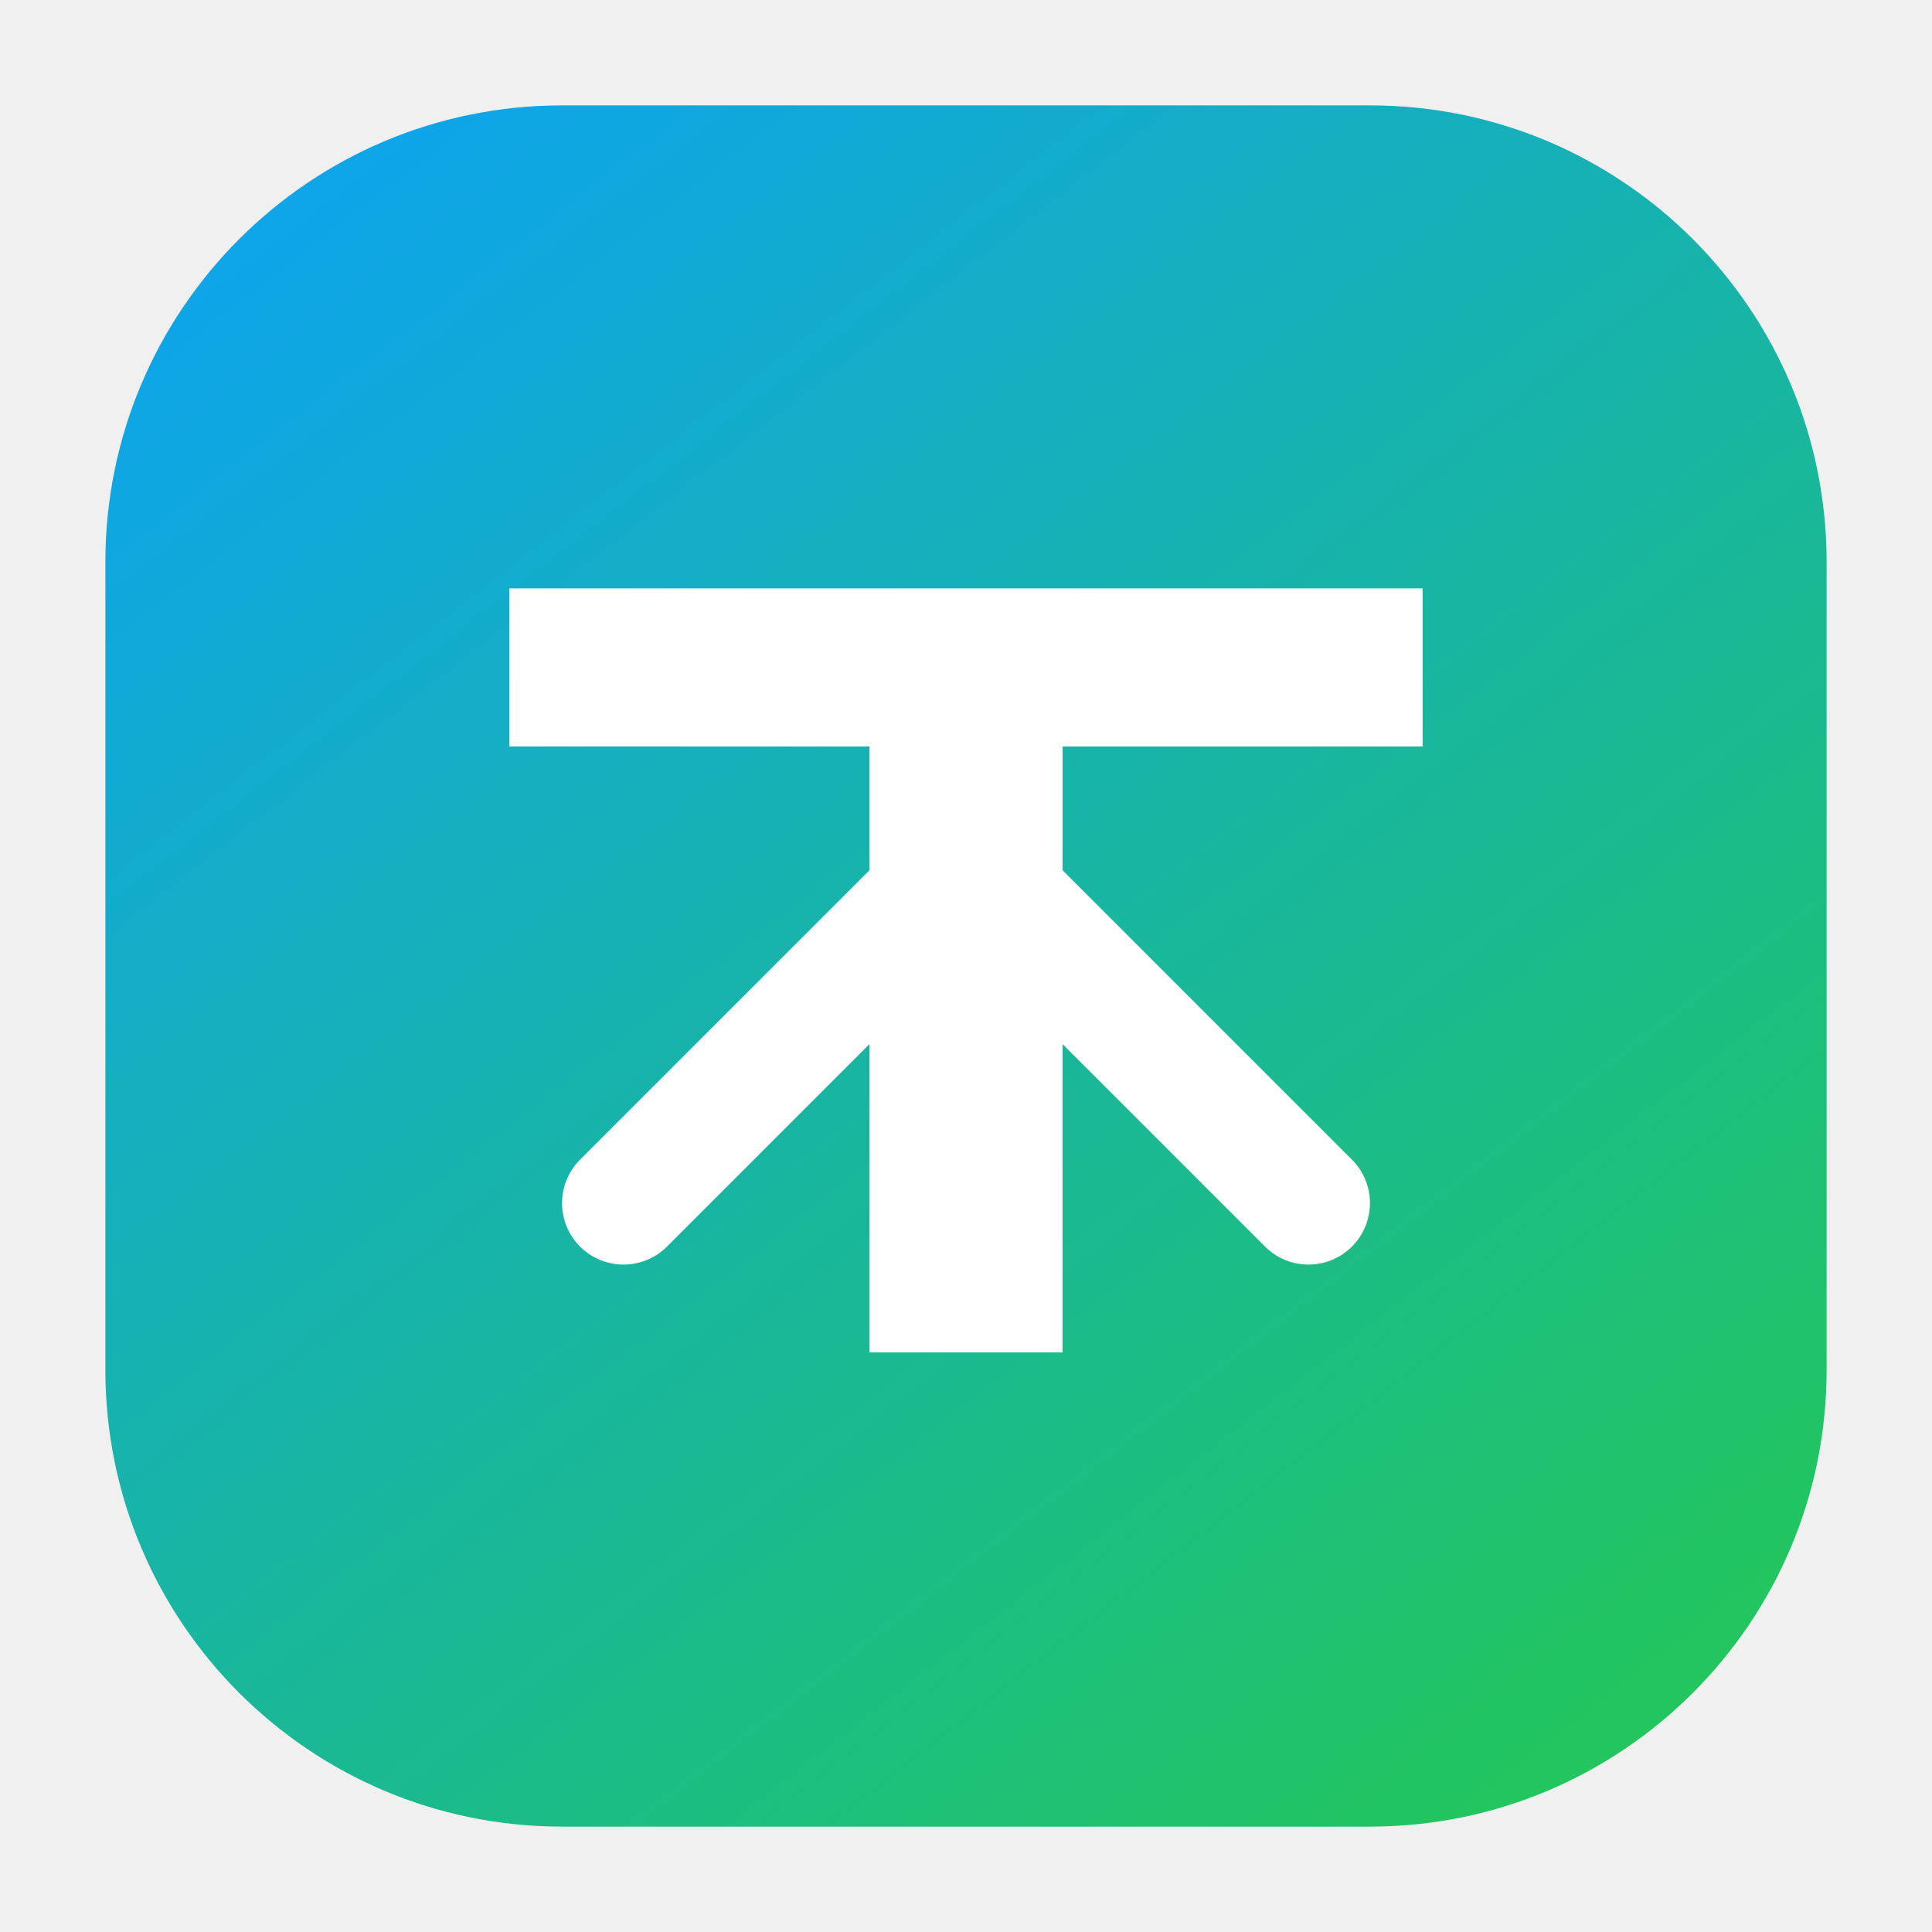
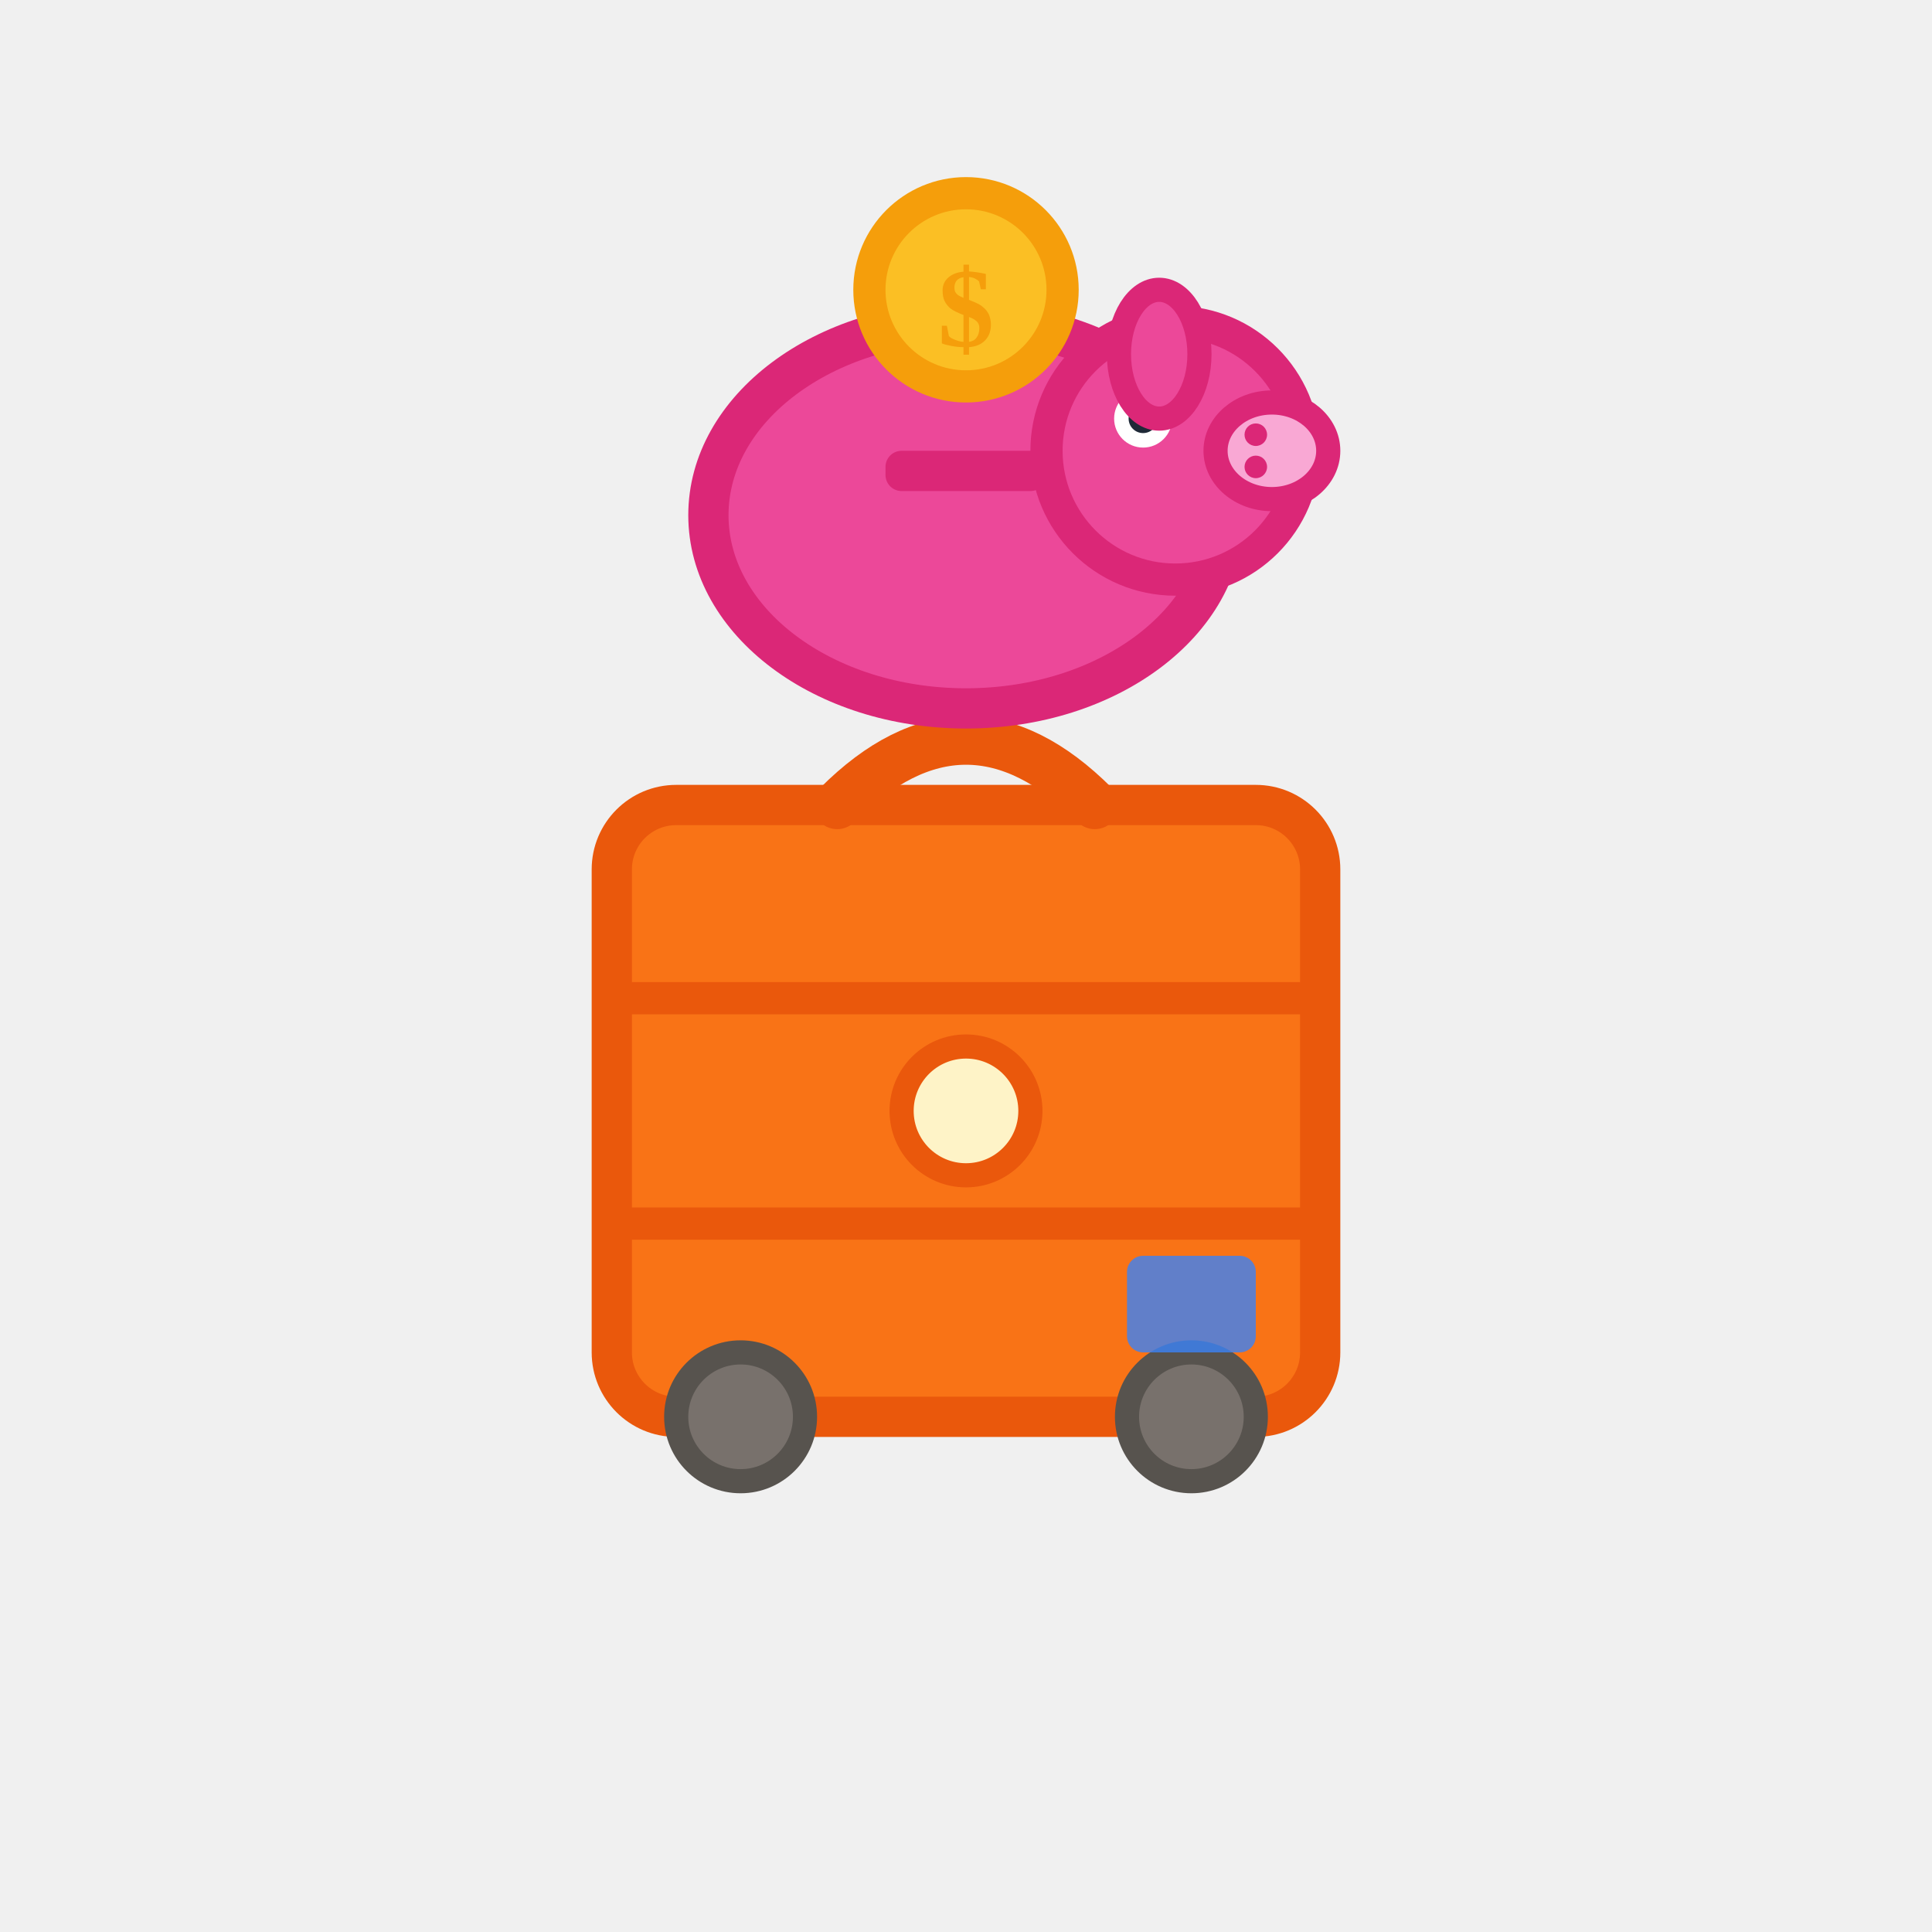
- <svg xmlns="http://www.w3.org/2000/svg" width="220" height="220" viewBox="0 0 220 220" fill="none">
-   <defs>
-     <linearGradient id="tmGradient" x1="40" y1="20" x2="180" y2="200" gradientUnits="userSpaceOnUse">
-       <stop stop-color="#0EA5E9" />
-       <stop offset="1" stop-color="#22C55E" />
-     </linearGradient>
-   </defs>
-   <rect x="12" y="12" width="196" height="196" rx="52" fill="url(#tmGradient)" />
-   <path d="M58 67H162V85H121V154H99V85H58V67Z" fill="white" />
-   <path d="M71 137L110 98L149 137" stroke="white" stroke-width="14" stroke-linecap="round" stroke-linejoin="round" />
+ <svg xmlns="http://www.w3.org/2000/svg" width="120" height="120" viewBox="0 0 120 120" fill="none">
+   <rect x="38" y="50" width="44" height="38" rx="4" fill="#f97316" stroke="#ea580c" stroke-width="2.5" />
+   <line x1="38" y1="62" x2="82" y2="62" stroke="#ea580c" stroke-width="2" />
+   <line x1="38" y1="76" x2="82" y2="76" stroke="#ea580c" stroke-width="2" />
+   <path d="M52 50 Q60 42, 68 50" stroke="#ea580c" stroke-width="3" fill="none" stroke-linecap="round" />
+   <circle cx="60" cy="69" r="4" fill="#fef3c7" stroke="#ea580c" stroke-width="1.5" />
+   <circle cx="46" cy="88" r="4" fill="#78716c" stroke="#57534e" stroke-width="1.5" />
+   <circle cx="74" cy="88" r="4" fill="#78716c" stroke="#57534e" stroke-width="1.5" />
+   <ellipse cx="60" cy="32" rx="16" ry="12" fill="#ec4899" stroke="#db2777" stroke-width="2.5" />
+   <circle cx="73" cy="28" r="8" fill="#ec4899" stroke="#db2777" stroke-width="2" />
+   <ellipse cx="79" cy="28" rx="3.5" ry="3" fill="#f9a8d4" stroke="#db2777" stroke-width="1.5" />
+   <circle cx="78" cy="27" r="0.7" fill="#db2777" />
+   <circle cx="78" cy="29" r="0.7" fill="#db2777" />
+   <circle cx="71" cy="26" r="1.8" fill="white" />
+   <circle cx="71" cy="26" r="0.9" fill="#1f2937" />
+   <ellipse cx="72" cy="22" rx="2.5" ry="4" fill="#ec4899" stroke="#db2777" stroke-width="1.5" />
+   <rect x="55" y="28" width="10" height="2.5" rx="1" fill="#db2777" />
+   <circle cx="60" cy="18" r="6" fill="#fbbf24" stroke="#f59e0b" stroke-width="2" />
+   <text x="60" y="21.5" font-size="7" fill="#f59e0b" font-weight="bold" text-anchor="middle">$</text>
+   <rect x="70" y="78" width="8" height="6" rx="1" fill="#3b82f6" opacity="0.8" />
</svg>
